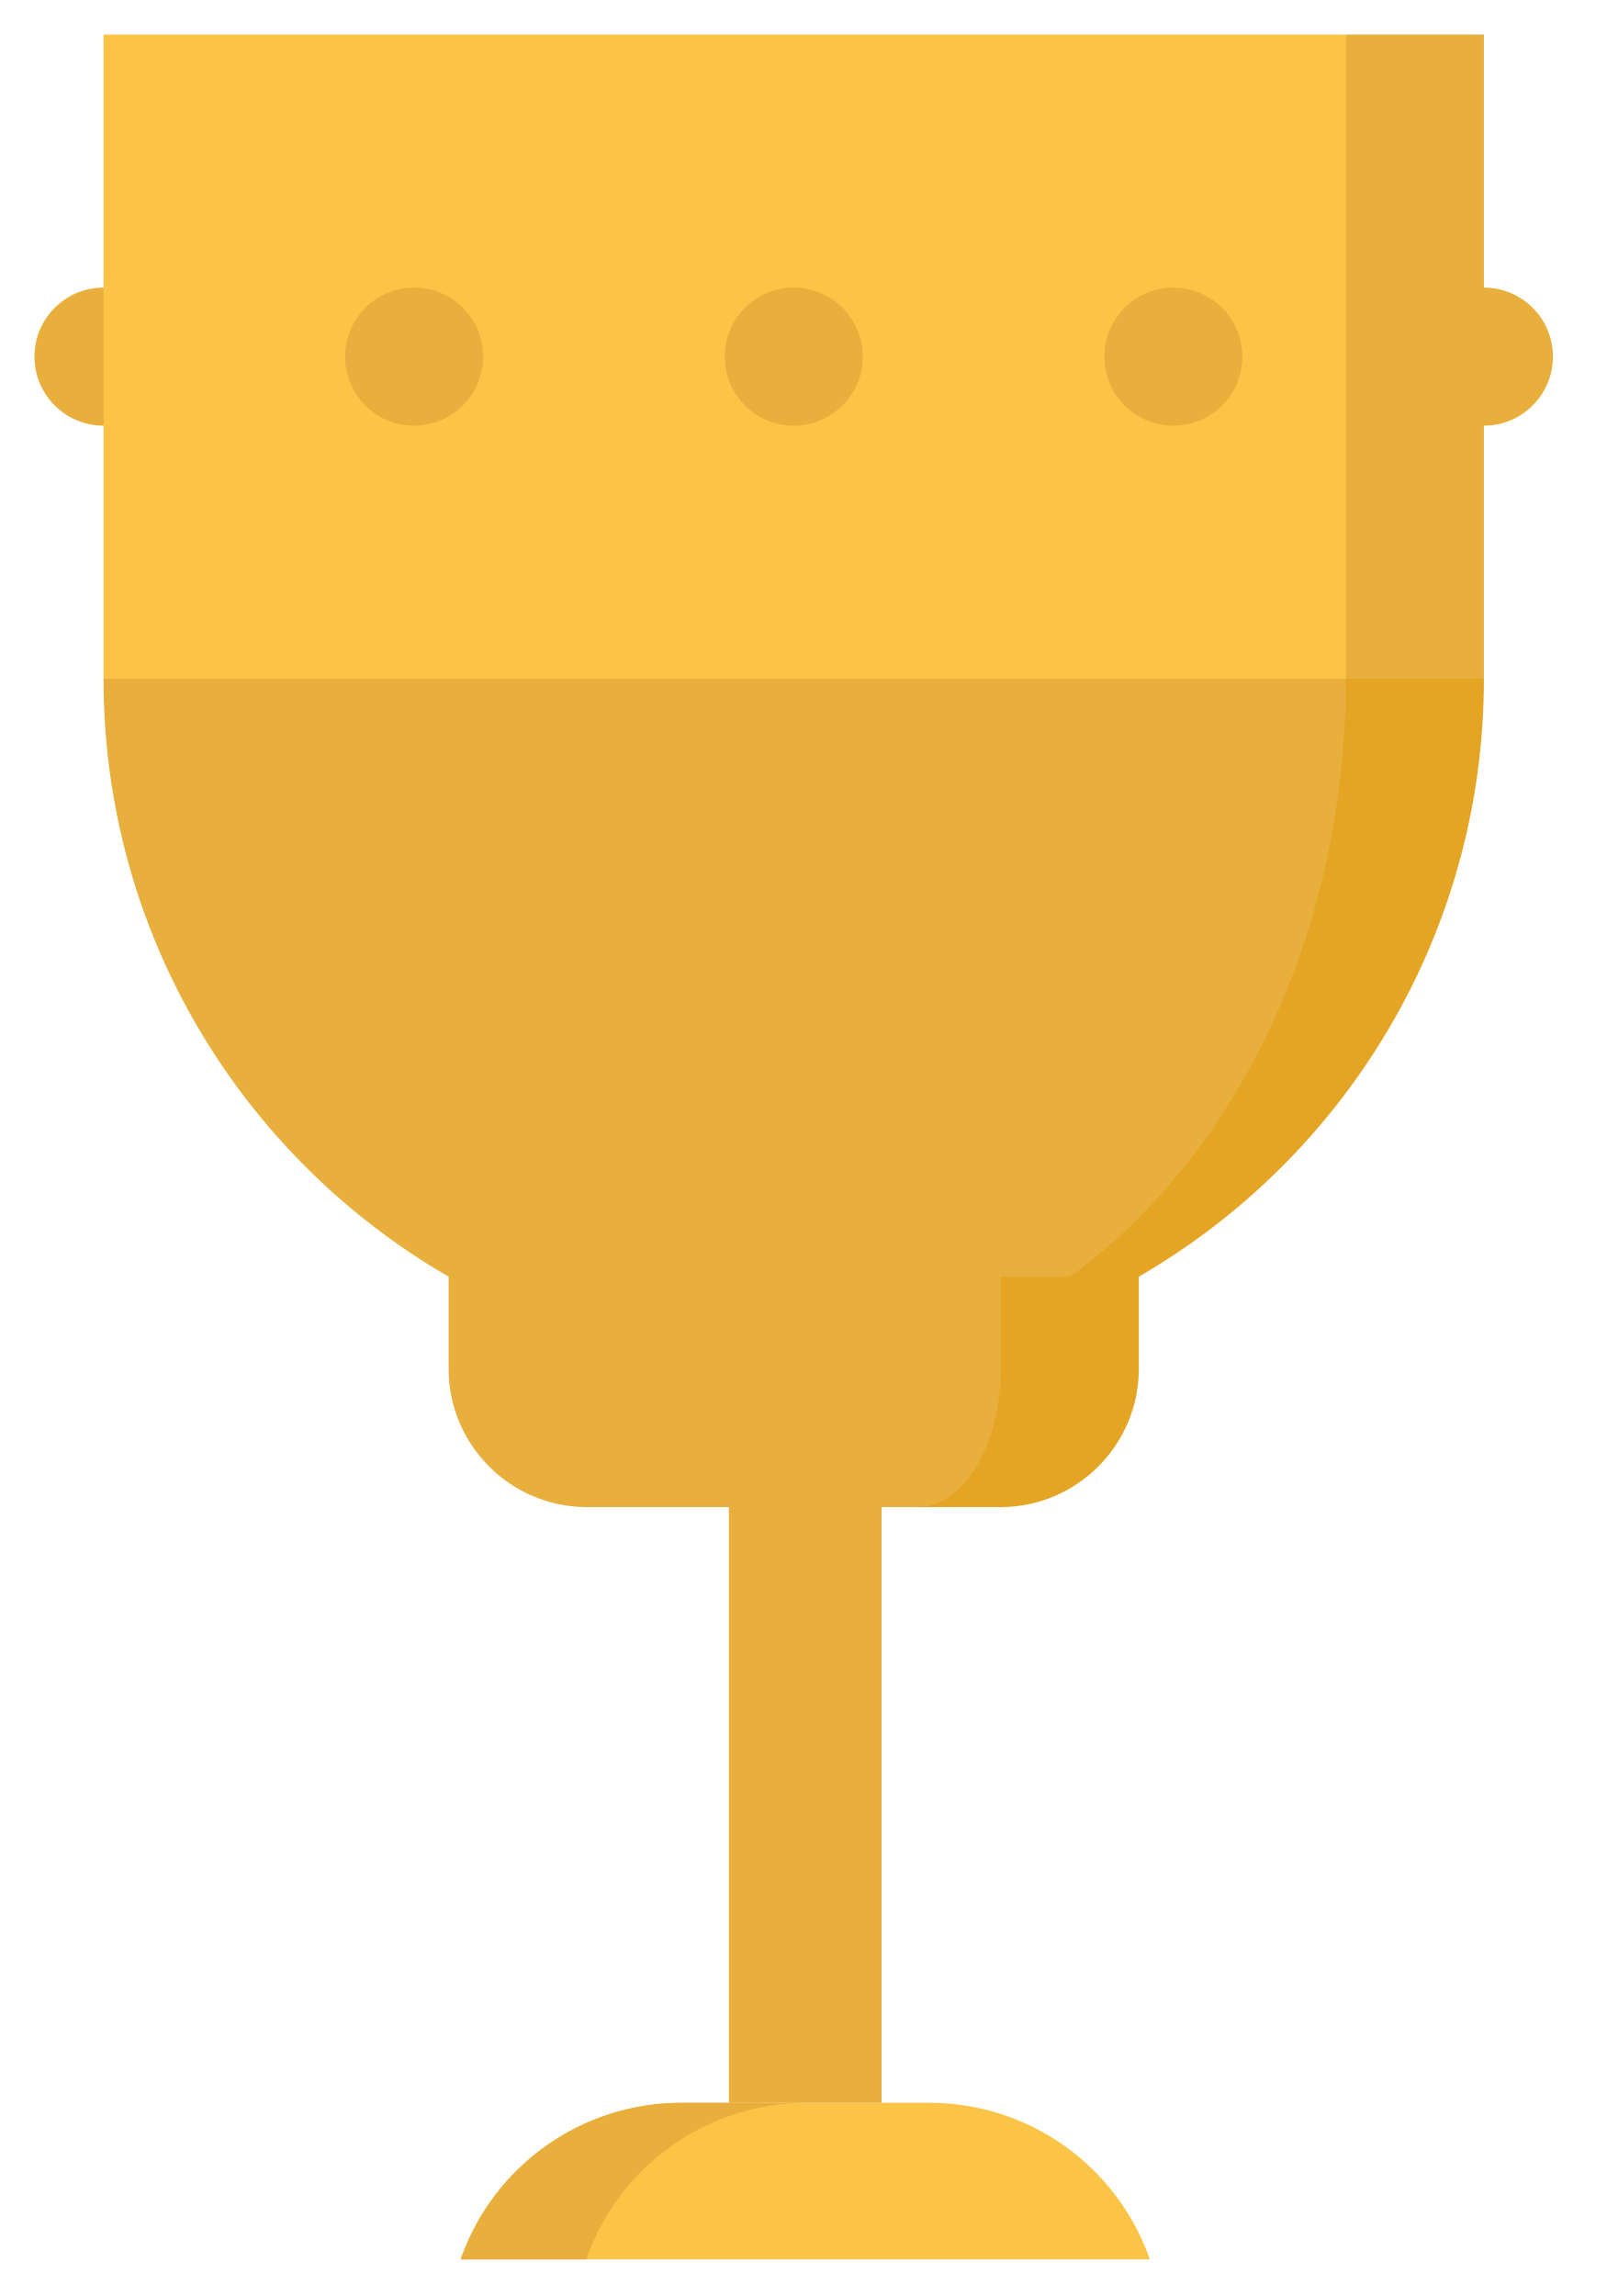
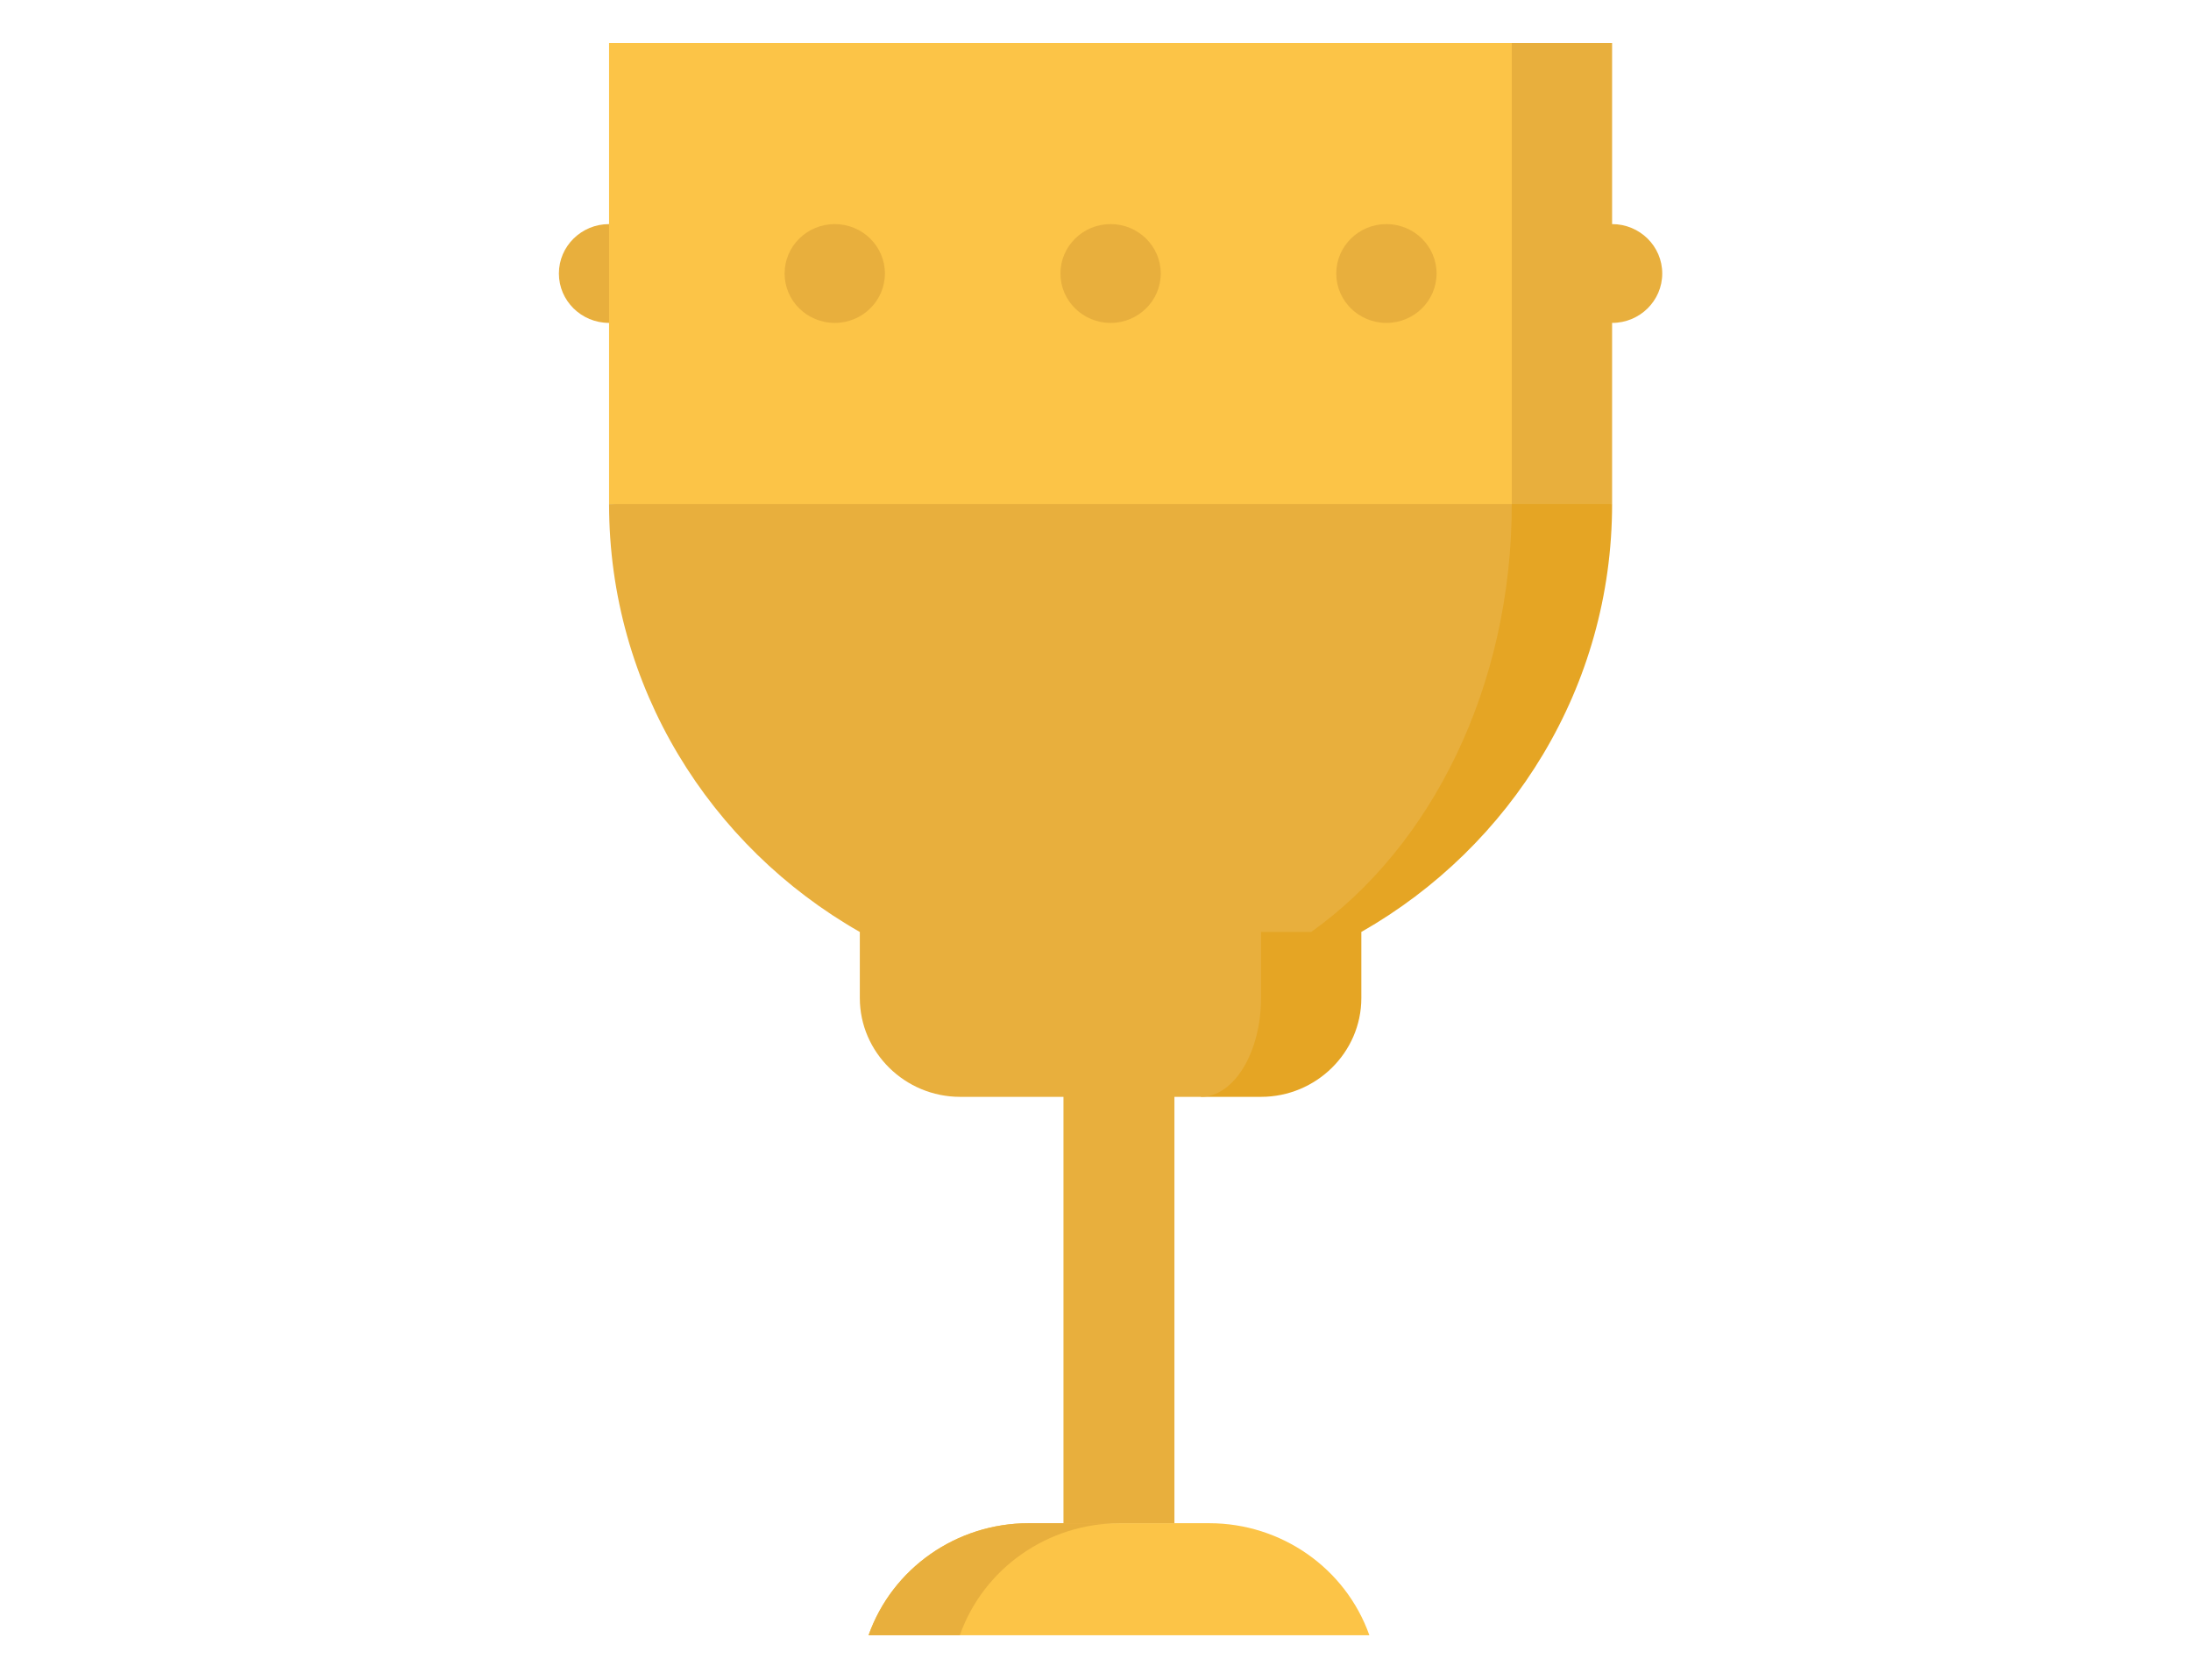
- <svg xmlns="http://www.w3.org/2000/svg" width="35" height="50" viewBox="0 0 35 50" fill="none">
-   <path d="M0.751 7.766C0.751 8.597 1.424 9.27 2.255 9.27L4.259 7.766L2.255 6.263C1.424 6.263 0.751 6.936 0.751 7.766Z" fill="#E8AF3D" />
-   <path d="M32.319 6.263L30.315 7.766L32.319 9.27C33.149 9.27 33.822 8.597 33.822 7.766C33.822 6.936 33.149 6.263 32.319 6.263Z" fill="#E8AF3D" />
-   <path d="M29.312 0.752L26.306 17.788L32.319 14.781V0.752H29.312Z" fill="#E8AF3D" />
-   <path d="M29.312 0.752V17.788L2.255 14.781V0.752H29.312Z" fill="#FCC447" />
-   <path d="M21.796 24.796L19.992 32.82H21.796C23.45 32.82 24.803 31.467 24.803 29.813V27.802L21.796 24.796Z" fill="#E5A524" />
-   <path d="M9.771 24.796V29.813C9.771 31.467 11.123 32.82 12.777 32.82H19.992C20.984 32.82 21.796 31.467 21.796 29.813V24.796H9.771Z" fill="#E8AF3D" />
-   <path d="M29.312 14.781L23.3 27.802H24.803C29.296 25.204 32.319 20.345 32.319 14.781H29.312Z" fill="#E5A524" />
-   <path d="M2.255 14.781C2.255 20.345 5.277 25.203 9.77 27.802H23.3C26.894 25.204 29.312 20.345 29.312 14.781H2.255Z" fill="#E8AF3D" />
-   <path d="M25.555 9.27C26.385 9.27 27.058 8.597 27.058 7.767C27.058 6.936 26.385 6.263 25.555 6.263C24.724 6.263 24.052 6.936 24.052 7.767C24.052 8.597 24.724 9.27 25.555 9.27Z" fill="#E8AF3D" />
-   <path d="M17.287 9.27C18.117 9.27 18.791 8.597 18.791 7.767C18.791 6.936 18.117 6.263 17.287 6.263C16.457 6.263 15.784 6.936 15.784 7.767C15.784 8.597 16.457 9.27 17.287 9.27Z" fill="#E8AF3D" />
-   <path d="M9.019 9.27C9.849 9.27 10.522 8.597 10.522 7.767C10.522 6.936 9.849 6.263 9.019 6.263C8.189 6.263 7.516 6.936 7.516 7.767C7.516 8.597 8.189 9.27 9.019 9.27Z" fill="#E8AF3D" />
-   <path d="M25.043 49.203H10.033C10.745 47.161 12.671 45.793 14.834 45.793H20.242C22.404 45.793 24.331 47.161 25.043 49.203Z" fill="#FCC447" />
-   <path d="M17.57 45.793H14.834C12.671 45.793 10.745 47.161 10.033 49.203H12.768C13.48 47.161 15.407 45.793 17.57 45.793Z" fill="#E8AF3D" />
-   <path d="M19.201 32.166V45.793H15.875V32.166" fill="#E8AF3D" />
+ <svg xmlns="http://www.w3.org/2000/svg" width="60" height="46" viewBox="0 0 60 46" fill="none">
+   <path d="M15.305 7.49C15.305 8.237 15.92 8.843 16.679 8.843L18.51 7.49L16.679 6.137C15.92 6.137 15.305 6.743 15.305 7.49Z" fill="#E8AF3D" />
+   <path d="M44.147 6.137L42.316 7.49L44.147 8.843C44.906 8.843 45.52 8.237 45.52 7.49C45.52 6.743 44.906 6.137 44.147 6.137Z" fill="#E8AF3D" />
+   <path d="M41.4 1.176L38.654 16.509L44.147 13.803V1.176H41.4Z" fill="#E8AF3D" />
+   <path d="M41.4 1.176V16.509L16.679 13.803V1.176H41.4Z" fill="#FCC447" />
+   <path d="M34.533 22.816L32.885 30.038H34.533C36.044 30.038 37.28 28.82 37.28 27.332V25.522L34.533 22.816Z" fill="#E5A524" />
+   <path d="M23.546 22.816V27.332C23.546 28.82 24.782 30.038 26.293 30.038H32.885C33.791 30.038 34.533 28.82 34.533 27.332V22.816H23.546Z" fill="#E8AF3D" />
+   <path d="M41.4 13.803L35.907 25.522H37.28C41.386 23.183 44.147 18.811 44.147 13.803H41.4Z" fill="#E5A524" />
+   <path d="M16.679 13.803C16.679 18.811 19.44 23.182 23.545 25.522H35.907C39.191 23.183 41.4 18.811 41.4 13.803H16.679Z" fill="#E8AF3D" />
+   <path d="M37.967 8.843C38.725 8.843 39.34 8.237 39.34 7.49C39.34 6.743 38.725 6.137 37.967 6.137C37.208 6.137 36.593 6.743 36.593 7.49C36.593 8.237 37.208 8.843 37.967 8.843Z" fill="#E8AF3D" />
+   <path d="M30.413 8.843C31.172 8.843 31.787 8.237 31.787 7.49C31.787 6.743 31.172 6.137 30.413 6.137C29.655 6.137 29.04 6.743 29.04 7.49C29.04 8.237 29.655 8.843 30.413 8.843Z" fill="#E8AF3D" />
+   <path d="M22.859 8.843C23.618 8.843 24.233 8.237 24.233 7.49C24.233 6.743 23.618 6.137 22.859 6.137C22.101 6.137 21.486 6.743 21.486 7.49C21.486 8.237 22.101 8.843 22.859 8.843Z" fill="#E8AF3D" />
+   <path d="M37.5 44.783H23.785C24.436 42.945 26.196 41.714 28.172 41.714H33.113C35.089 41.714 36.849 42.945 37.5 44.783Z" fill="#FCC447" />
+   <path d="M30.671 41.714H28.172C26.196 41.714 24.436 42.945 23.785 44.783H26.284C26.935 42.945 28.695 41.714 30.671 41.714Z" fill="#E8AF3D" />
+   <path d="M32.161 29.449V41.714H29.123V29.449" fill="#E8AF3D" />
</svg>
